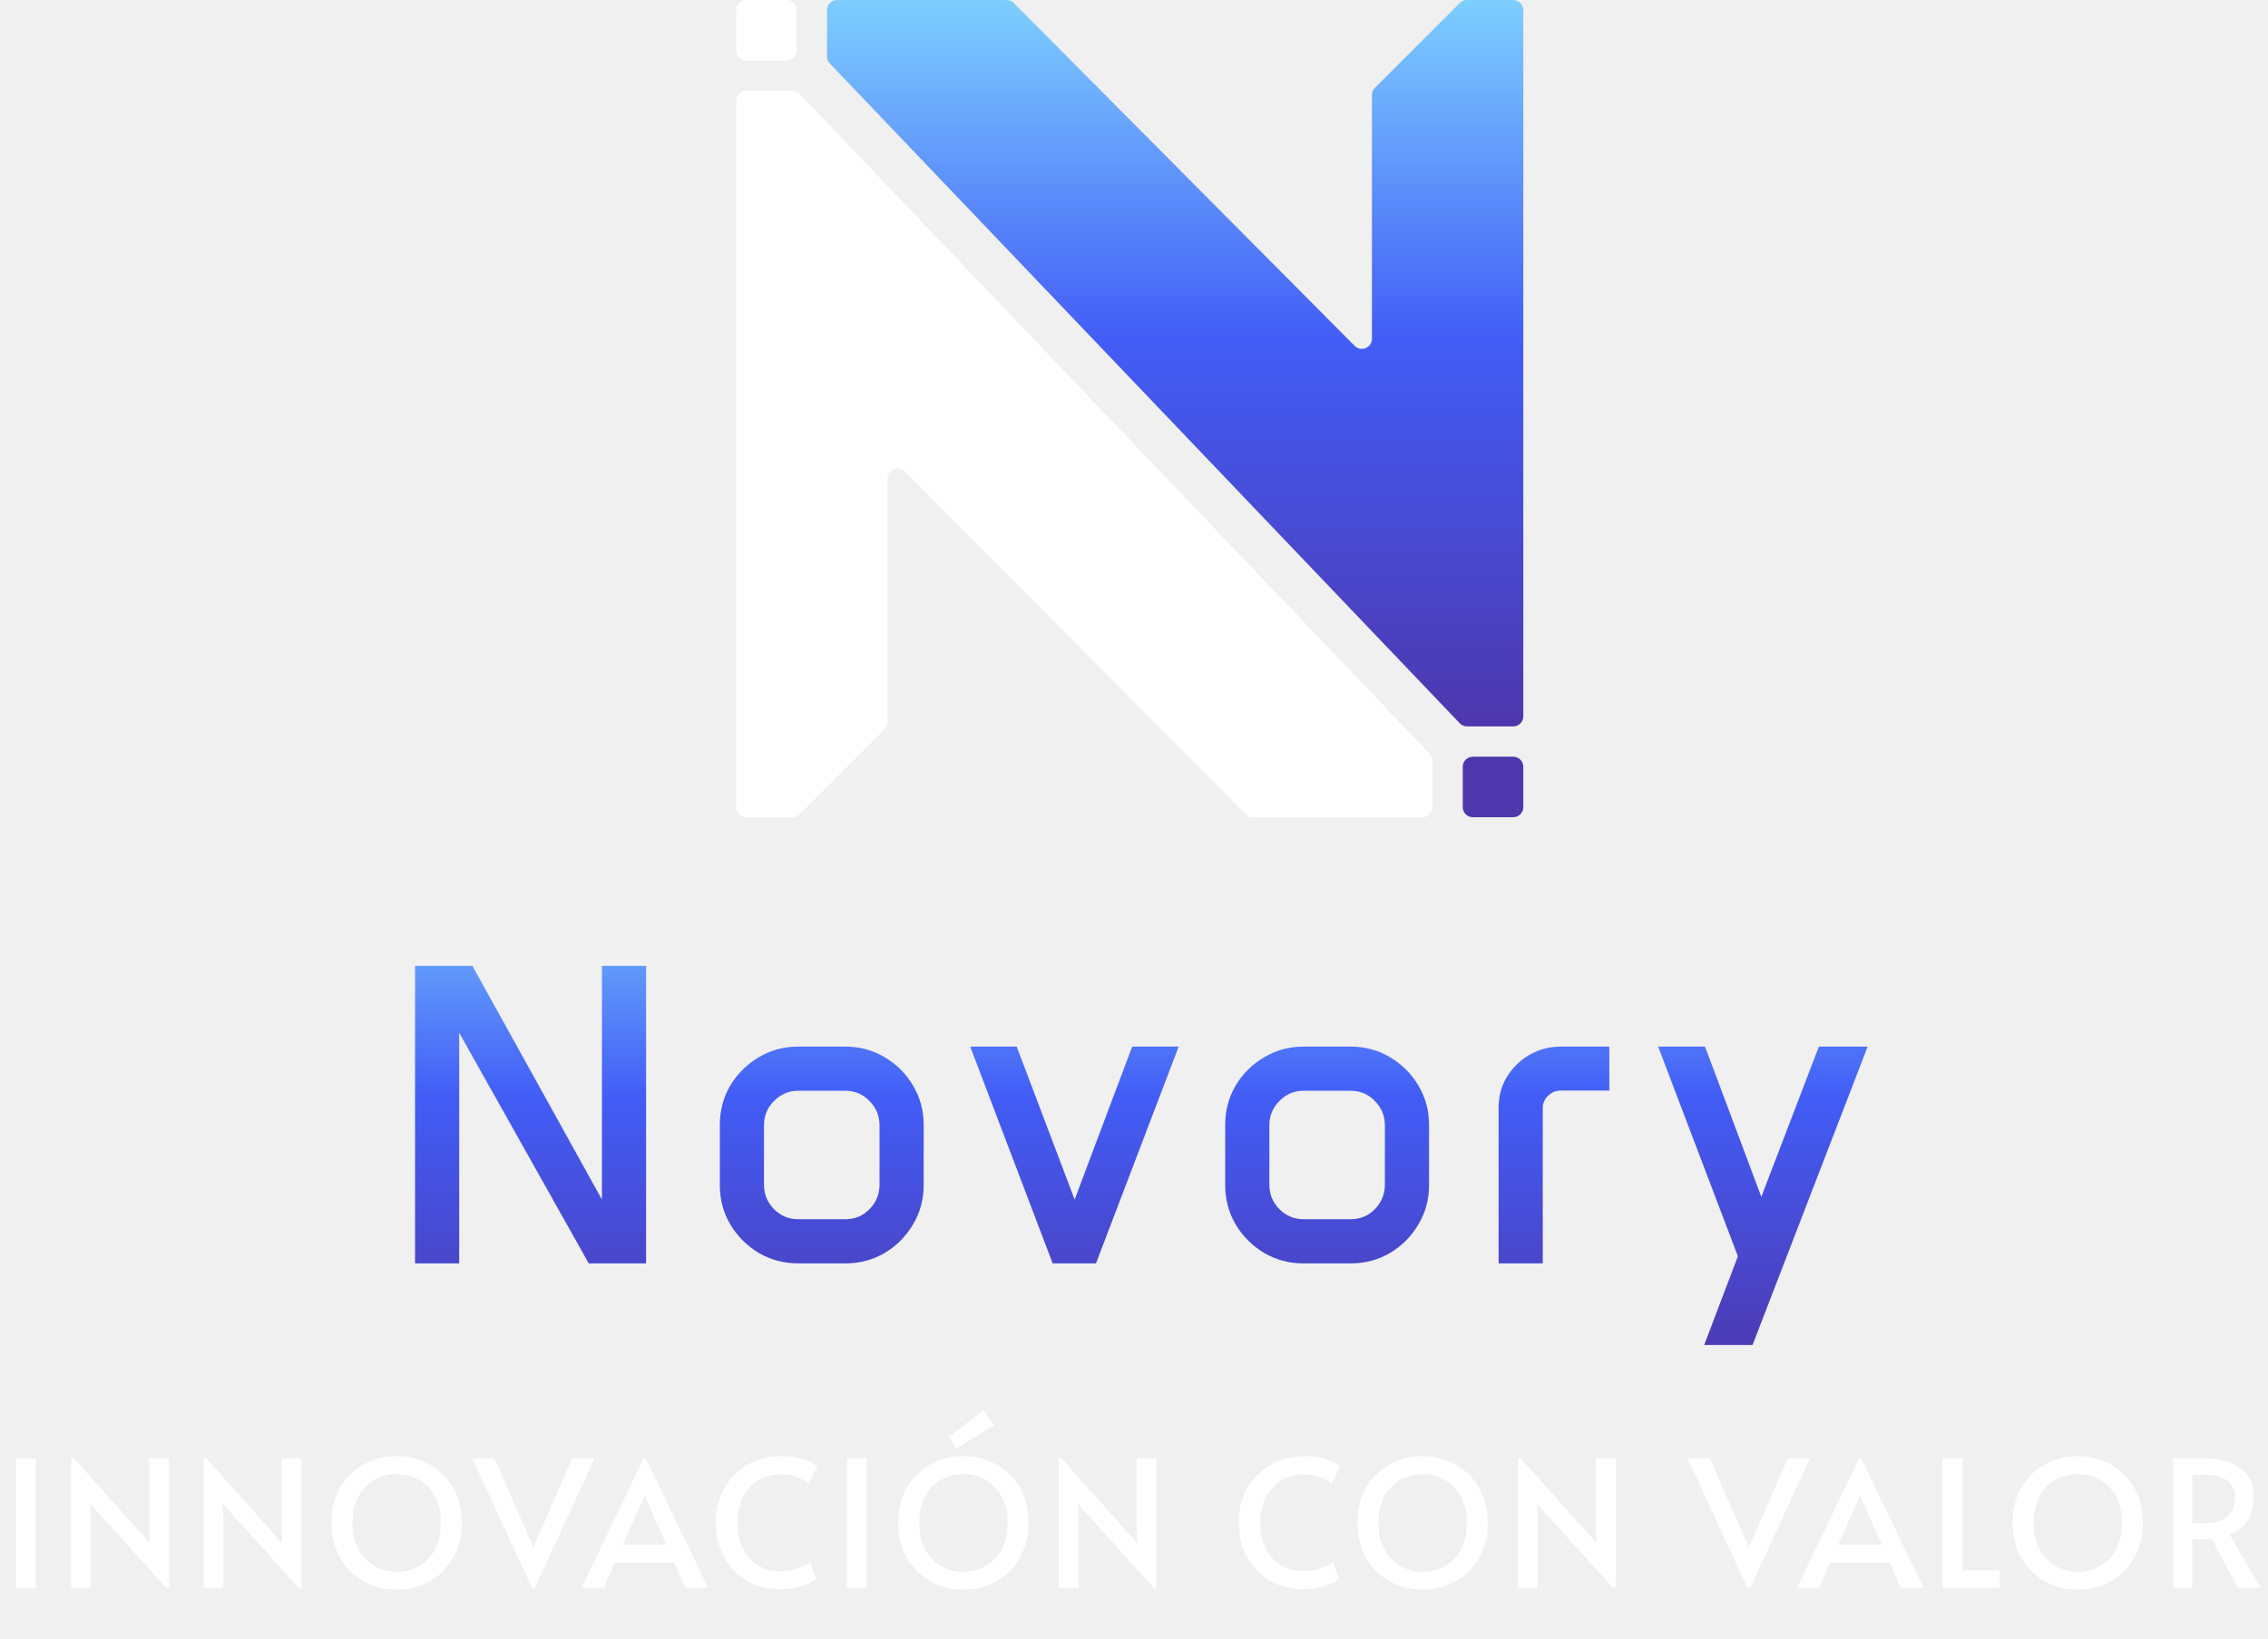
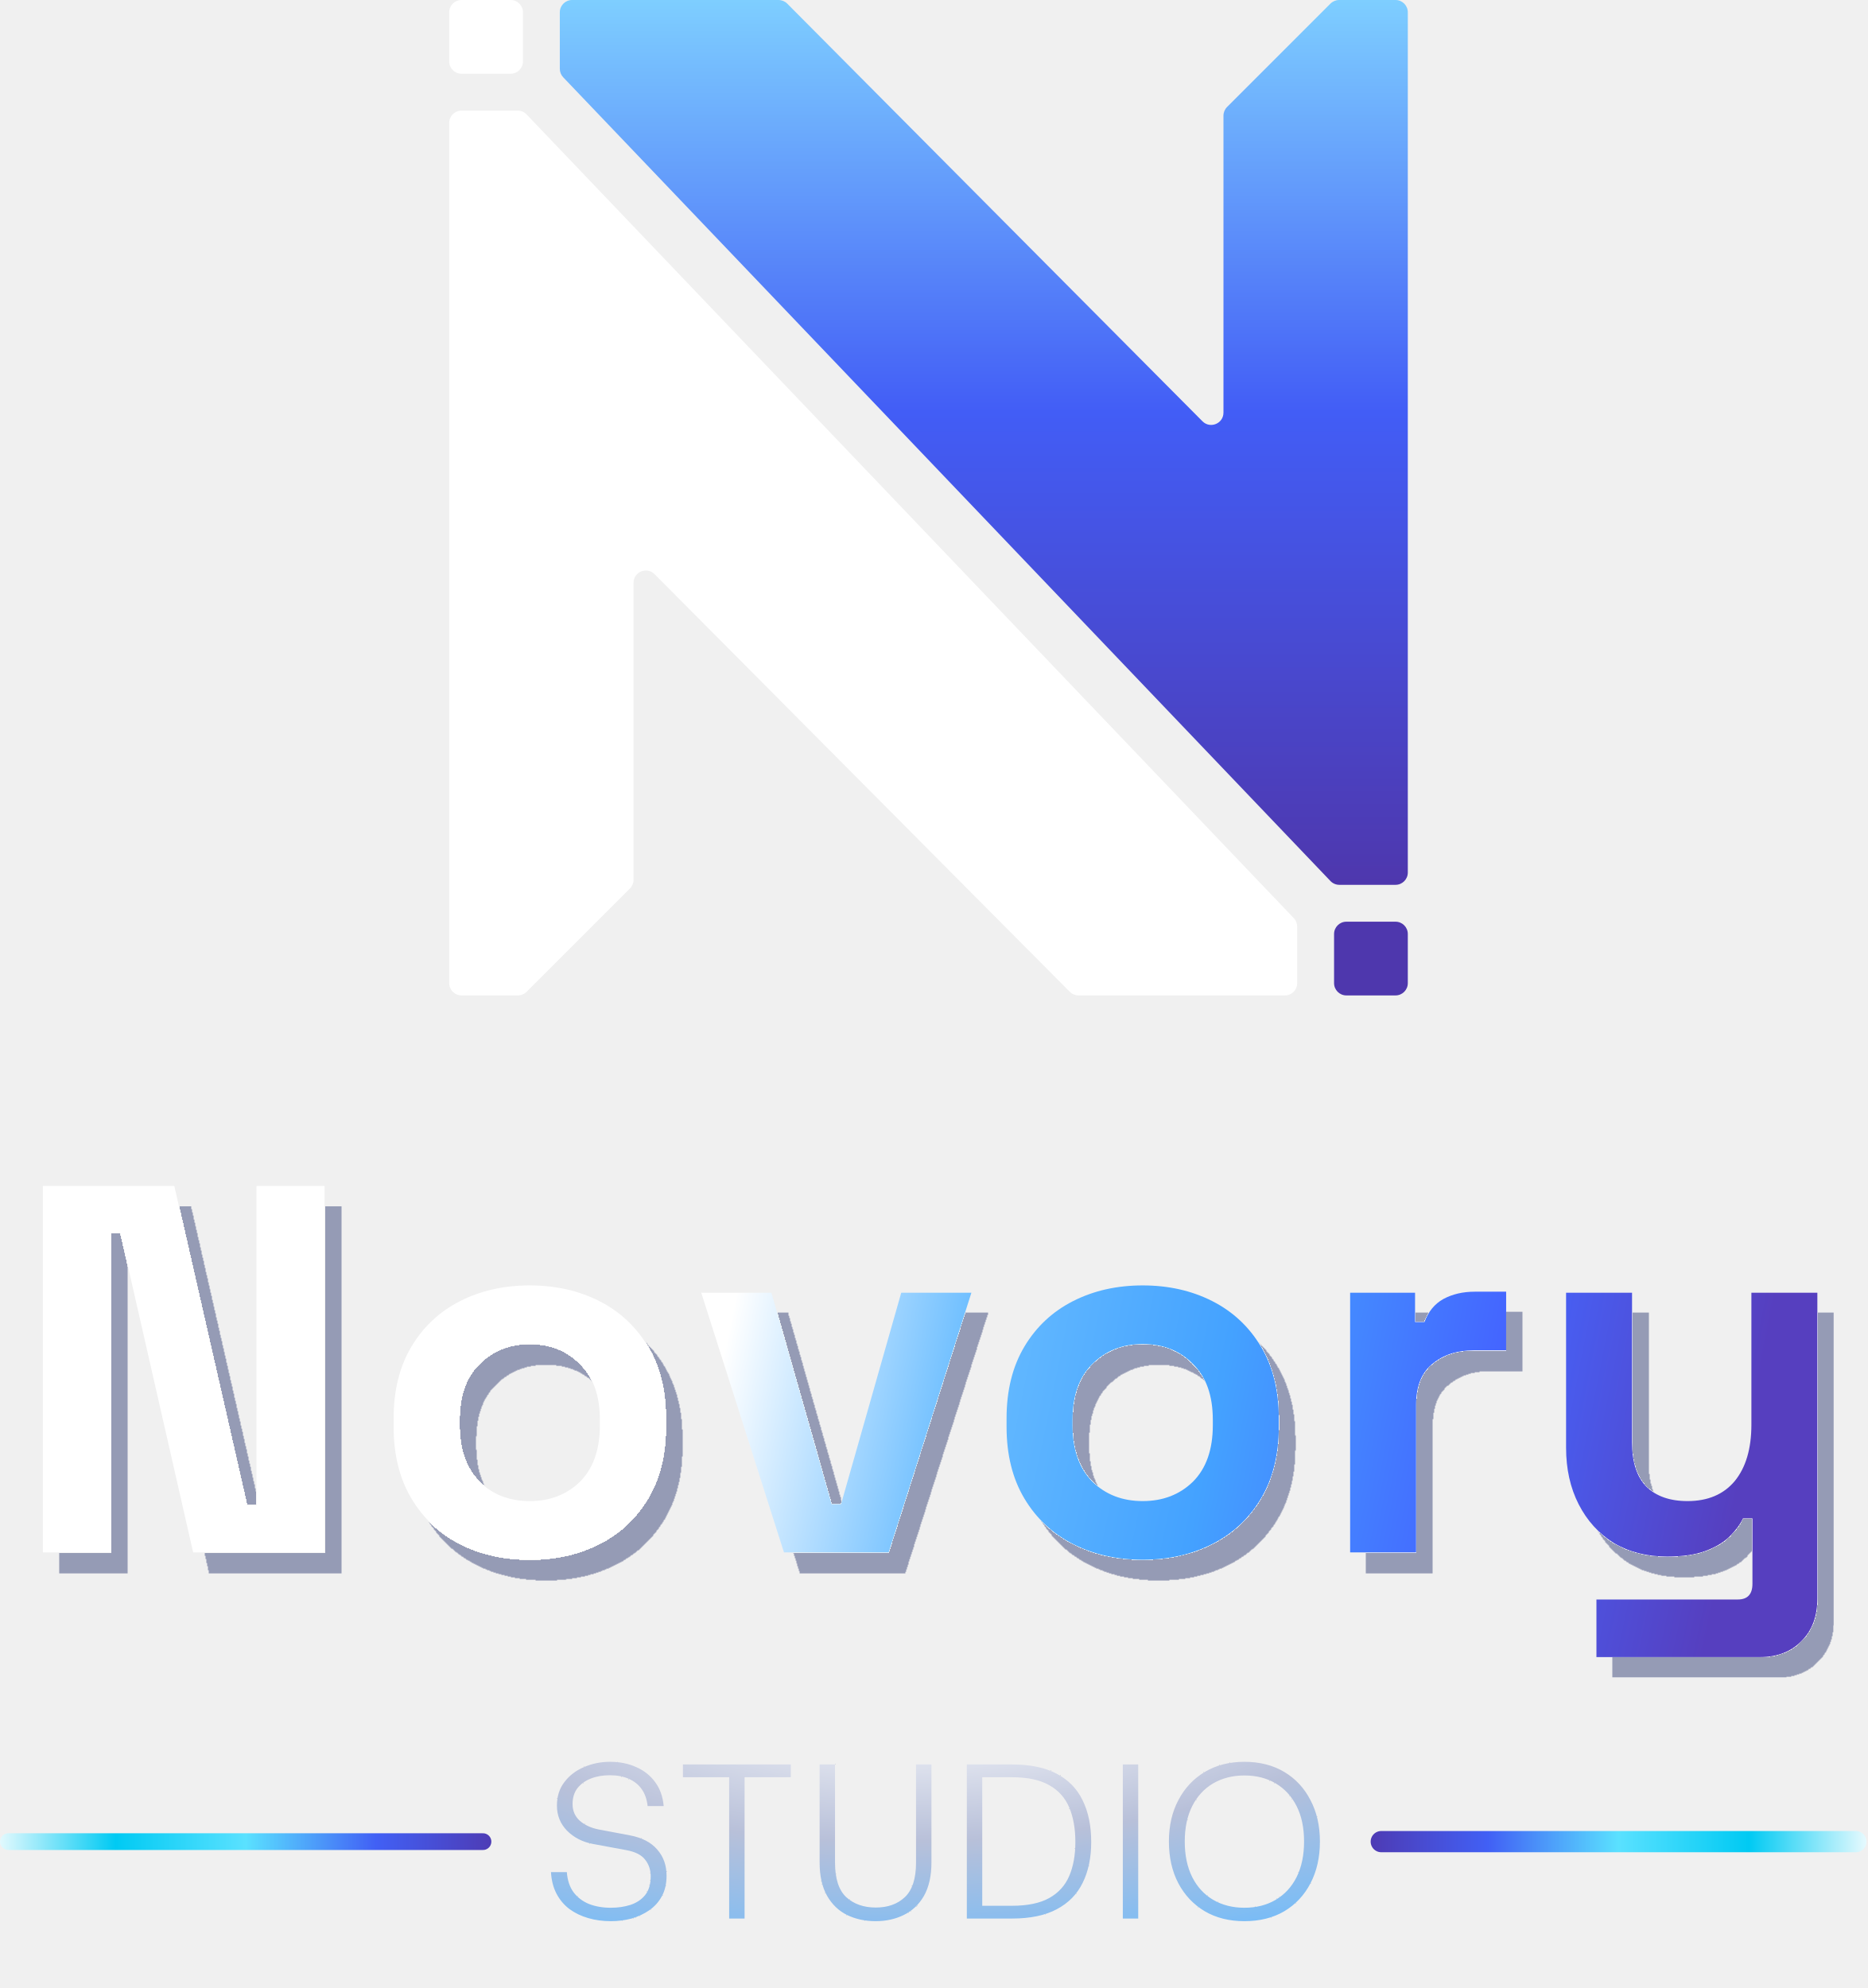
- <svg xmlns="http://www.w3.org/2000/svg" width="1356" height="980" viewBox="0 0 1356 980" fill="none">
-   <path d="M749.097 488.702H850.424C853.756 488.702 856.457 486.001 856.457 482.669V454.919C856.457 453.368 855.86 451.876 854.788 450.753L478.138 56.168C477 54.975 475.423 54.3 473.774 54.3H446.189C442.857 54.3 440.156 57.001 440.156 60.334V482.669C440.156 486.001 442.857 488.702 446.189 488.702H473.857C475.457 488.702 476.991 488.066 478.123 486.935L528.889 436.169C530.02 435.037 530.656 433.503 530.656 431.903V286.128C530.656 280.744 537.172 278.056 540.968 281.874L744.818 486.922C745.951 488.062 747.491 488.702 749.097 488.702Z" fill="white" />
-   <path d="M601.816 0H500.489C497.157 0 494.456 2.701 494.456 6.033V33.783C494.456 35.334 495.054 36.826 496.125 37.949L872.775 432.534C873.913 433.727 875.49 434.402 877.139 434.402H904.724C908.056 434.402 910.758 431.701 910.758 428.368V6.033C910.758 2.701 908.056 0 904.724 0H877.057C875.456 0 873.922 0.636 872.79 1.767L822.024 52.533C820.893 53.665 820.257 55.199 820.257 56.799V202.575C820.257 207.958 813.741 210.646 809.945 206.828L606.095 1.78C604.963 0.641 603.423 0 601.816 0Z" fill="url(#paint0_linear_21_544)" />
-   <path d="M904.724 452.502H880.591C877.259 452.502 874.557 455.203 874.557 458.535V482.669C874.557 486.001 877.259 488.702 880.591 488.702H904.724C908.056 488.702 910.758 486.001 910.758 482.669V458.535C910.758 455.203 908.056 452.502 904.724 452.502Z" fill="#4E37AD" />
-   <path d="M470.322 0H446.189C442.857 0 440.156 2.701 440.156 6.033V30.167C440.156 33.499 442.857 36.2 446.189 36.2H470.322C473.655 36.2 476.356 33.499 476.356 30.167V6.033C476.356 2.701 473.655 0 470.322 0Z" fill="white" />
-   <path d="M248.147 577.568H282.431L359.883 717.332V577.568H386.284V755.495H352L274.548 617.608V755.495H248.147V577.568ZM430.378 672.663C430.378 664.071 432.464 656.23 436.634 649.139C440.889 642.049 446.561 636.418 453.651 632.248C460.742 627.993 468.583 625.866 477.175 625.866H505.453C514.045 625.866 521.886 627.993 528.976 632.248C536.067 636.418 541.697 642.049 545.868 649.139C550.122 656.23 552.249 664.071 552.249 672.663V708.699C552.249 717.29 550.122 725.132 545.868 732.222C541.697 739.312 536.067 744.985 528.976 749.239C521.886 753.41 514.045 755.495 505.453 755.495H477.175C468.583 755.495 460.742 753.41 453.651 749.239C446.561 744.985 440.889 739.312 436.634 732.222C432.464 725.132 430.378 717.29 430.378 708.699V672.663ZM456.779 708.448C456.779 714.121 458.781 719 462.785 723.088C466.789 727.092 471.586 729.094 477.175 729.094H505.453C511.125 729.094 515.922 727.092 519.842 723.088C523.846 719 525.848 714.121 525.848 708.448V672.913C525.848 667.241 523.846 662.403 519.842 658.399C515.922 654.311 511.125 652.267 505.453 652.267H477.175C471.586 652.267 466.789 654.311 462.785 658.399C458.781 662.403 456.779 667.241 456.779 672.913V708.448ZM607.855 625.866L642.514 717.332L676.923 625.866H704.701L655.277 755.495H629.376L580.077 625.866H607.855ZM732.529 672.663C732.529 664.071 734.614 656.23 738.785 649.139C743.039 642.049 748.711 636.418 755.802 632.248C762.892 627.993 770.733 625.866 779.325 625.866H807.603C816.195 625.866 824.036 627.993 831.127 632.248C838.217 636.418 843.848 642.049 848.019 649.139C852.273 656.23 854.4 664.071 854.4 672.663V708.699C854.4 717.29 852.273 725.132 848.019 732.222C843.848 739.312 838.217 744.985 831.127 749.239C824.036 753.41 816.195 755.495 807.603 755.495H779.325C770.733 755.495 762.892 753.41 755.802 749.239C748.711 744.985 743.039 739.312 738.785 732.222C734.614 725.132 732.529 717.29 732.529 708.699V672.663ZM758.93 708.448C758.93 714.121 760.932 719 764.936 723.088C768.94 727.092 773.736 729.094 779.325 729.094H807.603C813.276 729.094 818.072 727.092 821.993 723.088C825.997 719 827.999 714.121 827.999 708.448V672.913C827.999 667.241 825.997 662.403 821.993 658.399C818.072 654.311 813.276 652.267 807.603 652.267H779.325C773.736 652.267 768.94 654.311 764.936 658.399C760.932 662.403 758.93 667.241 758.93 672.913V708.448ZM895.991 662.152C895.991 655.479 897.66 649.39 900.996 643.884C904.416 638.379 908.921 633.999 914.51 630.746C920.182 627.493 926.438 625.866 933.278 625.866H962.182V652.142H933.278C930.275 652.142 927.69 653.185 925.521 655.27C923.435 657.272 922.393 659.733 922.393 662.653V755.495H895.991V662.152ZM1019.41 625.866L1053.07 715.706L1087.48 625.866H1116.64L1047.82 804.294H1018.91L1039.06 751.241L991.386 625.866H1019.41Z" fill="url(#paint1_linear_21_544)" />
-   <path d="M9.602 949.582V872.027H21.42V949.582H9.602ZM99.438 949.582L54.066 899.356L54.382 907.798V949.582H42.565V871.922H44.042L89.625 922.781L89.203 913.918V872.027H101.021V949.582H99.438ZM178.596 949.582L133.224 899.356L133.54 907.798V949.582H121.723V871.922H123.2L168.783 922.781L168.361 913.918V872.027H180.179V949.582H178.596ZM237.164 950.637C231.888 950.637 226.893 949.723 222.18 947.894C217.538 946.065 213.422 943.427 209.835 939.98C206.247 936.463 203.398 932.242 201.288 927.318C199.248 922.394 198.228 916.837 198.228 910.647C198.228 904.386 199.248 898.794 201.288 893.869C203.398 888.945 206.247 884.76 209.835 881.313C213.493 877.866 217.643 875.263 222.286 873.505C226.999 871.676 231.958 870.761 237.164 870.761C242.369 870.761 247.293 871.676 251.936 873.505C256.649 875.263 260.799 877.866 264.387 881.313C268.045 884.76 270.894 888.945 272.934 893.869C275.044 898.794 276.099 904.386 276.099 910.647C276.099 916.837 275.044 922.394 272.934 927.318C270.894 932.242 268.08 936.463 264.493 939.98C260.905 943.427 256.755 946.065 252.042 947.894C247.399 949.723 242.44 950.637 237.164 950.637ZM237.164 939.98C241.947 939.98 246.344 938.855 250.353 936.604C254.363 934.353 257.564 931.082 259.955 926.791C262.347 922.429 263.543 917.083 263.543 910.752C263.543 904.351 262.347 899.005 259.955 894.714C257.564 890.352 254.363 887.081 250.353 884.901C246.414 882.649 242.017 881.524 237.164 881.524C232.31 881.524 227.878 882.649 223.869 884.901C219.929 887.081 216.764 890.352 214.372 894.714C211.98 899.005 210.785 904.351 210.785 910.752C210.785 917.083 212.016 922.429 214.478 926.791C216.94 931.082 220.176 934.353 224.185 936.604C228.195 938.855 232.521 939.98 237.164 939.98ZM318.155 949.582L282.28 872.027H295.68L318.894 925.313L342.213 872.027H355.508L319.738 949.582H318.155ZM384.875 871.922H386.035L423.388 949.582H409.777L403.129 934.388H367.57L360.922 949.582H347.733L384.875 871.922ZM385.402 894.397L380.76 904.949L372.318 923.731H398.486L390.151 905.054L385.613 894.397H385.402ZM466.9 950.321C460.71 950.321 455.188 949.266 450.334 947.155C445.55 945.045 441.47 942.161 438.094 938.503C434.788 934.775 432.255 930.554 430.497 925.841C428.808 921.058 427.964 915.993 427.964 910.647C427.964 904.808 428.914 899.462 430.813 894.608C432.783 889.754 435.526 885.569 439.044 882.052C442.561 878.464 446.746 875.685 451.6 873.716C456.454 871.746 461.8 870.761 467.639 870.761C471.437 870.761 474.814 871.148 477.768 871.922C480.723 872.696 483.15 873.575 485.049 874.56C486.948 875.474 488.144 876.213 488.636 876.776L483.466 887.327C481.567 885.639 479.21 884.267 476.396 883.212C473.653 882.157 470.417 881.629 466.689 881.629C461.835 881.629 457.439 882.825 453.499 885.217C449.63 887.609 446.535 890.985 444.214 895.347C441.963 899.708 440.837 904.878 440.837 910.858C440.837 916.133 441.822 920.952 443.792 925.313C445.761 929.604 448.646 933.051 452.444 935.654C456.313 938.257 460.991 939.558 466.478 939.558C469.503 939.558 472.457 939.171 475.341 938.398C478.296 937.553 481.321 936.182 484.416 934.282L487.898 944.306C486.983 945.151 485.436 946.065 483.255 947.05C481.074 947.964 478.542 948.738 475.658 949.371C472.844 950.004 469.925 950.321 466.9 950.321ZM506.417 949.582V872.027H518.235V949.582H506.417ZM575.971 950.637C570.695 950.637 565.701 949.723 560.988 947.894C556.345 946.065 552.23 943.427 548.642 939.98C545.055 936.463 542.206 932.242 540.096 927.318C538.056 922.394 537.036 916.837 537.036 910.647C537.036 904.386 538.056 898.794 540.096 893.869C542.206 888.945 545.055 884.76 548.642 881.313C552.3 877.866 556.451 875.263 561.093 873.505C565.807 871.676 570.766 870.761 575.971 870.761C581.177 870.761 586.101 871.676 590.744 873.505C595.457 875.263 599.607 877.866 603.195 881.313C606.853 884.76 609.701 888.945 611.741 893.869C613.852 898.794 614.907 904.386 614.907 910.647C614.907 916.837 613.852 922.394 611.741 927.318C609.701 932.242 606.888 936.463 603.3 939.98C599.713 943.427 595.562 946.065 590.849 947.894C586.206 949.723 581.247 950.637 575.971 950.637ZM575.971 939.98C580.755 939.98 585.151 938.855 589.161 936.604C593.171 934.353 596.371 931.082 598.763 926.791C601.155 922.429 602.35 917.083 602.35 910.752C602.35 904.351 601.155 899.005 598.763 894.714C596.371 890.352 593.171 887.081 589.161 884.901C585.222 882.649 580.825 881.524 575.971 881.524C571.118 881.524 566.686 882.649 562.676 884.901C558.737 887.081 555.571 890.352 553.18 894.714C550.788 899.005 549.592 904.351 549.592 910.752C549.592 917.083 550.823 922.429 553.285 926.791C555.747 931.082 558.983 934.353 562.993 936.604C567.002 938.855 571.329 939.98 575.971 939.98ZM571.856 866.119L567.319 859.154L588 843.432L594.331 852.19L571.856 866.119ZM689.837 949.582L644.465 899.356L644.781 907.798V949.582H632.964V871.922H634.441L680.024 922.781L679.602 913.918V872.027H691.42V949.582H689.837ZM779.535 950.321C773.344 950.321 767.822 949.266 762.968 947.155C758.185 945.045 754.105 942.161 750.728 938.503C747.422 934.775 744.89 930.554 743.131 925.841C741.443 921.058 740.599 915.993 740.599 910.647C740.599 904.808 741.549 899.462 743.448 894.608C745.417 889.754 748.161 885.569 751.678 882.052C755.195 878.464 759.381 875.685 764.235 873.716C769.088 871.746 774.435 870.761 780.273 870.761C784.072 870.761 787.448 871.148 790.403 871.922C793.357 872.696 795.784 873.575 797.683 874.56C799.583 875.474 800.779 876.213 801.271 876.776L796.101 887.327C794.201 885.639 791.845 884.267 789.031 883.212C786.288 882.157 783.052 881.629 779.324 881.629C774.47 881.629 770.073 882.825 766.134 885.217C762.265 887.609 759.17 890.985 756.848 895.347C754.597 899.708 753.472 904.878 753.472 910.858C753.472 916.133 754.457 920.952 756.426 925.313C758.396 929.604 761.28 933.051 765.079 935.654C768.948 938.257 773.626 939.558 779.112 939.558C782.137 939.558 785.092 939.171 787.976 938.398C790.93 937.553 793.955 936.182 797.05 934.282L800.532 944.306C799.618 945.151 798.07 946.065 795.89 947.05C793.709 947.964 791.177 948.738 788.292 949.371C785.479 950.004 782.559 950.321 779.535 950.321ZM850.562 950.637C845.286 950.637 840.292 949.723 835.579 947.894C830.936 946.065 826.821 943.427 823.233 939.98C819.646 936.463 816.797 932.242 814.686 927.318C812.646 922.394 811.626 916.837 811.626 910.647C811.626 904.386 812.646 898.794 814.686 893.869C816.797 888.945 819.646 884.76 823.233 881.313C826.891 877.866 831.042 875.263 835.684 873.505C840.397 871.676 845.357 870.761 850.562 870.761C855.768 870.761 860.692 871.676 865.334 873.505C870.048 875.263 874.198 877.866 877.785 881.313C881.443 884.76 884.292 888.945 886.332 893.869C888.443 898.794 889.498 904.386 889.498 910.647C889.498 916.837 888.443 922.394 886.332 927.318C884.292 932.242 881.479 936.463 877.891 939.98C874.303 943.427 870.153 946.065 865.44 947.894C860.797 949.723 855.838 950.637 850.562 950.637ZM850.562 939.98C855.346 939.98 859.742 938.855 863.752 936.604C867.761 934.353 870.962 931.082 873.354 926.791C875.745 922.429 876.941 917.083 876.941 910.752C876.941 904.351 875.745 899.005 873.354 894.714C870.962 890.352 867.761 887.081 863.752 884.901C859.812 882.649 855.416 881.524 850.562 881.524C845.708 881.524 841.277 882.649 837.267 884.901C833.328 887.081 830.162 890.352 827.771 894.714C825.379 899.005 824.183 904.351 824.183 910.752C824.183 917.083 825.414 922.429 827.876 926.791C830.338 931.082 833.574 934.353 837.584 936.604C841.593 938.855 845.919 939.98 850.562 939.98ZM964.428 949.582L919.056 899.356L919.372 907.798V949.582H907.554V871.922H909.032L954.615 922.781L954.193 913.918V872.027H966.011V949.582H964.428ZM1044.84 949.582L1008.96 872.027H1022.36L1045.58 925.313L1068.9 872.027H1082.19L1046.42 949.582H1044.84ZM1111.56 871.922H1112.72L1150.07 949.582H1136.46L1129.81 934.388H1094.25L1087.61 949.582H1074.42L1111.56 871.922ZM1112.09 894.397L1107.44 904.949L1099 923.731H1125.17L1116.84 905.054L1112.3 894.397H1112.09ZM1161.43 949.582V872.027H1173.36V939.031H1195.62V949.582H1161.43ZM1242.25 950.637C1236.98 950.637 1231.98 949.723 1227.27 947.894C1222.63 946.065 1218.51 943.427 1214.92 939.98C1211.34 936.463 1208.49 932.242 1206.38 927.318C1204.34 922.394 1203.32 916.837 1203.32 910.647C1203.32 904.386 1204.34 898.794 1206.38 893.869C1208.49 888.945 1211.34 884.76 1214.92 881.313C1218.58 877.866 1222.73 875.263 1227.37 873.505C1232.09 871.676 1237.05 870.761 1242.25 870.761C1247.46 870.761 1252.38 871.676 1257.02 873.505C1261.74 875.263 1265.89 877.866 1269.48 881.313C1273.13 884.76 1275.98 888.945 1278.02 893.869C1280.13 898.794 1281.19 904.386 1281.19 910.647C1281.19 916.837 1280.13 922.394 1278.02 927.318C1275.98 932.242 1273.17 936.463 1269.58 939.98C1265.99 943.427 1261.84 946.065 1257.13 947.894C1252.49 949.723 1247.53 950.637 1242.25 950.637ZM1242.25 939.98C1247.04 939.98 1251.43 938.855 1255.44 936.604C1259.45 934.353 1262.65 931.082 1265.04 926.791C1267.44 922.429 1268.63 917.083 1268.63 910.752C1268.63 904.351 1267.44 899.005 1265.04 894.714C1262.65 890.352 1259.45 887.081 1255.44 884.901C1251.5 882.649 1247.11 881.524 1242.25 881.524C1237.4 881.524 1232.97 882.649 1228.96 884.901C1225.02 887.081 1221.85 890.352 1219.46 894.714C1217.07 899.005 1215.87 904.351 1215.87 910.752C1215.87 917.083 1217.1 922.429 1219.57 926.791C1222.03 931.082 1225.26 934.353 1229.27 936.604C1233.28 938.855 1237.61 939.98 1242.25 939.98ZM1299.24 949.582V872.027H1316.87C1320.8 872.027 1324.6 872.414 1328.26 873.188C1331.99 873.962 1335.3 875.263 1338.18 877.092C1341.06 878.921 1343.35 881.348 1345.04 884.373C1346.73 887.398 1347.57 891.126 1347.57 895.558C1347.57 900.693 1346.37 905.16 1343.98 908.958C1341.59 912.757 1337.97 915.676 1333.11 917.716L1351.58 949.582H1337.97L1322.35 920.249C1321.16 920.319 1319.68 920.389 1317.92 920.46C1316.23 920.46 1314.83 920.46 1313.7 920.46H1310.75V949.582H1299.24ZM1310.75 910.858H1318.24C1322.11 910.858 1325.2 910.365 1327.52 909.38C1329.91 908.396 1331.74 907.165 1333.01 905.687C1334.28 904.14 1335.12 902.487 1335.54 900.728C1336.03 898.899 1336.28 897.211 1336.28 895.663C1336.28 892.216 1335.47 889.508 1333.85 887.538C1332.31 885.498 1330.13 884.056 1327.31 883.212C1324.57 882.298 1321.4 881.841 1317.81 881.841H1310.75V910.858Z" fill="white" />
+ <svg xmlns="http://www.w3.org/2000/svg" width="917" height="976" viewBox="0 0 917 976" fill="none">
+   <path d="M529.47 488.702H630.797C634.129 488.702 636.83 486.001 636.83 482.669V454.919C636.83 453.368 636.232 451.876 635.161 450.753L258.511 56.168C257.373 54.975 255.796 54.3 254.147 54.3H226.562C223.23 54.3 220.528 57.001 220.528 60.334V482.669C220.528 486.001 223.23 488.702 226.562 488.702H254.229C255.83 488.702 257.364 488.066 258.496 486.935L309.262 436.169C310.393 435.037 311.029 433.503 311.029 431.903V286.128C311.029 280.744 317.545 278.056 321.341 281.874L525.191 486.922C526.323 488.062 527.863 488.702 529.47 488.702Z" fill="white" />
+   <path d="M382.189 0H280.862C277.53 0 274.829 2.701 274.829 6.033V33.783C274.829 35.334 275.426 36.826 276.498 37.949L653.148 432.534C654.286 433.727 655.863 434.402 657.512 434.402H685.097C688.429 434.402 691.13 431.701 691.13 428.368V6.033C691.13 2.701 688.429 0 685.097 0H657.429C655.829 0 654.295 0.636 653.163 1.767L602.397 52.533C601.266 53.665 600.63 55.199 600.63 56.799V202.575C600.63 207.958 594.114 210.646 590.318 206.828L386.468 1.78C385.335 0.641 383.795 0 382.189 0Z" fill="url(#paint0_linear_21_544)" />
+   <path d="M685.097 452.502H660.964C657.631 452.502 654.93 455.203 654.93 458.535V482.669C654.93 486.001 657.631 488.702 660.964 488.702H685.097C688.429 488.702 691.13 486.001 691.13 482.669V458.535C691.13 455.203 688.429 452.502 685.097 452.502Z" fill="#4E37AD" />
+   <path d="M250.695 0H226.562C223.23 0 220.528 2.701 220.528 6.033V30.167C220.528 33.499 223.23 36.2 226.562 36.2H250.695C254.027 36.2 256.728 33.499 256.728 30.167V6.033C256.728 2.701 254.027 0 250.695 0Z" fill="white" />
+   <g filter="url(#filter0_d_21_544)">
+     <path d="M21.067 762.138V582.238H85.574L121.297 739.008H125.923V582.238H159.333V762.138H94.826L59.103 605.368H54.477V762.138H21.067ZM260.057 765.736C247.378 765.736 235.985 763.166 225.876 758.026C215.767 752.886 207.8 745.433 201.975 735.667C196.15 725.901 193.237 714.164 193.237 700.458V696.346C193.237 682.639 196.15 670.903 201.975 661.137C207.8 651.371 215.767 643.918 225.876 638.778C235.985 633.638 247.378 631.068 260.057 631.068C272.736 631.068 284.129 633.638 294.238 638.778C304.347 643.918 312.314 651.371 318.139 661.137C323.964 670.903 326.877 682.639 326.877 696.346V700.458C326.877 714.164 323.964 725.901 318.139 735.667C312.314 745.433 304.347 752.886 294.238 758.026C284.129 763.166 272.736 765.736 260.057 765.736ZM260.057 736.952C269.994 736.952 278.218 733.782 284.729 727.443C291.24 720.932 294.495 711.68 294.495 699.687V697.117C294.495 685.123 291.24 675.957 284.729 669.618C278.39 663.107 270.166 659.852 260.057 659.852C250.12 659.852 241.896 663.107 235.385 669.618C228.874 675.957 225.619 685.123 225.619 697.117V699.687C225.619 711.68 228.874 720.932 235.385 727.443C241.896 733.782 250.12 736.952 260.057 736.952ZM384.871 762.138L344.265 634.666H378.703L408.258 738.494H412.884L442.439 634.666H476.877L436.271 762.138H384.871ZM560.968 765.736C548.289 765.736 536.895 763.166 526.787 758.026C516.678 752.886 508.711 745.433 502.886 735.667C497.06 725.901 494.148 714.164 494.148 700.458V696.346C494.148 682.639 497.06 670.903 502.886 661.137C508.711 651.371 516.678 643.918 526.787 638.778C536.895 633.638 548.289 631.068 560.968 631.068C573.646 631.068 585.04 633.638 595.149 638.778C605.257 643.918 613.224 651.371 619.05 661.137C624.875 670.903 627.788 682.639 627.788 696.346V700.458C627.788 714.164 624.875 725.901 619.05 735.667C613.224 745.433 605.257 752.886 595.149 758.026C585.04 763.166 573.646 765.736 560.968 765.736ZM560.968 736.952C570.905 736.952 579.129 733.782 585.64 727.443C592.15 720.932 595.406 711.68 595.406 699.687V697.117C595.406 685.123 592.15 675.957 585.64 669.618C579.3 663.107 571.076 659.852 560.968 659.852C551.03 659.852 542.806 663.107 536.296 669.618C529.785 675.957 526.53 685.123 526.53 697.117V699.687C526.53 711.68 529.785 720.932 536.296 727.443C542.806 733.782 551.03 736.952 560.968 736.952ZM662.818 762.138V634.666H694.686V649.058H699.312C701.197 643.918 704.281 640.148 708.564 637.75C713.019 635.351 718.159 634.152 723.984 634.152H739.404V662.936H723.47C715.246 662.936 708.478 665.163 703.167 669.618C697.856 673.901 695.2 680.583 695.2 689.664V762.138H662.818ZM783.733 813.538V785.268H853.123C857.92 785.268 860.319 782.698 860.319 777.558V745.433H855.693C854.322 748.345 852.18 751.258 849.268 754.171C846.355 757.083 842.414 759.482 837.446 761.367C832.477 763.251 826.138 764.194 818.428 764.194C808.49 764.194 799.752 761.966 792.214 757.512C784.846 752.886 779.107 746.546 774.995 738.494C770.883 730.441 768.827 721.189 768.827 710.738V634.666H801.209V708.168C801.209 717.762 803.522 724.958 808.148 729.756C812.945 734.553 819.713 736.952 828.451 736.952C838.388 736.952 846.098 733.696 851.581 727.186C857.063 720.504 859.805 711.252 859.805 699.43V634.666H892.187V784.754C892.187 793.492 889.617 800.431 884.477 805.571C879.337 810.882 872.483 813.538 863.917 813.538H783.733Z" fill="url(#paint1_radial_21_544)" />
+   </g>
+   <g filter="url(#filter1_d_21_544)">
+     <path d="M299.89 943.194C295.927 943.194 292.217 942.69 288.759 941.681C285.301 940.673 282.239 939.196 279.573 937.251C276.907 935.233 274.782 932.712 273.197 929.686C271.612 926.66 270.712 923.13 270.495 919.095H278.276C278.564 923.058 279.645 926.336 281.518 928.93C283.463 931.523 286.021 933.468 289.191 934.765C292.361 935.99 295.927 936.602 299.89 936.602C303.348 936.602 306.554 936.134 309.508 935.197C312.534 934.189 314.947 932.568 316.748 930.334C318.549 928.029 319.45 924.967 319.45 921.149C319.45 918.051 318.549 915.349 316.748 913.044C314.947 910.666 311.813 909.081 307.346 908.289L291.028 905.263C285.985 904.326 281.77 902.165 278.384 898.779C275.07 895.393 273.413 891.286 273.413 886.459C273.413 881.92 274.638 878.066 277.088 874.896C279.537 871.654 282.743 869.204 286.705 867.547C290.668 865.818 294.919 864.954 299.457 864.954C304.284 864.954 308.571 865.818 312.317 867.547C316.136 869.204 319.234 871.654 321.611 874.896C323.989 878.066 325.394 881.992 325.826 886.675H317.937C317.577 883.361 316.604 880.587 315.019 878.354C313.434 876.121 311.309 874.428 308.643 873.275C306.05 872.122 302.952 871.546 299.349 871.546C295.891 871.546 292.793 872.086 290.056 873.167C287.318 874.247 285.121 875.832 283.463 877.922C281.878 880.011 281.086 882.605 281.086 885.703C281.086 889.017 282.275 891.754 284.652 893.916C287.102 896.005 290.128 897.41 293.73 898.13L309.184 901.048C315.235 902.201 319.738 904.542 322.692 908.073C325.718 911.531 327.231 915.781 327.231 920.824C327.231 924.715 326.474 928.065 324.961 930.875C323.448 933.684 321.395 935.99 318.801 937.791C316.208 939.592 313.29 940.961 310.048 941.898C306.806 942.762 303.42 943.194 299.89 943.194ZM357.966 941.898V872.518H335.272V866.25H388.225V872.518H365.53V941.898H357.966ZM429.821 943.194C424.706 943.194 420.059 942.186 415.881 940.169C411.774 938.151 408.496 935.017 406.046 930.767C403.597 926.444 402.372 920.969 402.372 914.34V866.25H409.937V914.448C409.937 922.301 411.774 927.957 415.448 931.415C419.195 934.801 424.022 936.494 429.929 936.494C435.837 936.494 440.592 934.801 444.194 931.415C447.868 927.957 449.706 922.301 449.706 914.448V866.25H457.27V914.34C457.27 920.969 456.046 926.444 453.596 930.767C451.147 935.017 447.832 938.151 443.654 940.169C439.547 942.186 434.936 943.194 429.821 943.194ZM474.646 941.898V866.25H496.8C505.734 866.25 513.046 867.763 518.738 870.789C524.501 873.815 528.752 878.174 531.49 883.865C534.3 889.557 535.704 896.365 535.704 904.29C535.704 912.071 534.3 918.771 531.49 924.391C528.752 930.01 524.501 934.333 518.738 937.359C513.046 940.385 505.734 941.898 496.8 941.898H474.646ZM482.211 935.63H496.8C504.437 935.63 510.525 934.369 515.064 931.847C519.602 929.326 522.88 925.724 524.898 921.041C526.915 916.358 527.924 910.774 527.924 904.29C527.924 897.734 526.915 892.079 524.898 887.324C522.88 882.569 519.602 878.93 515.064 876.409C510.525 873.815 504.437 872.518 496.8 872.518H482.211V935.63ZM551.22 941.898V866.25H558.784V941.898H551.22ZM610.913 943.194C603.493 943.194 597.009 941.573 591.461 938.331C585.914 935.017 581.591 930.442 578.493 924.607C575.395 918.699 573.846 911.855 573.846 904.074C573.846 896.365 575.395 889.593 578.493 883.757C581.591 877.85 585.914 873.239 591.461 869.925C597.009 866.611 603.493 864.954 610.913 864.954C618.406 864.954 624.926 866.611 630.474 869.925C636.021 873.239 640.308 877.85 643.334 883.757C646.431 889.593 647.98 896.365 647.98 904.074C647.98 911.855 646.431 918.699 643.334 924.607C640.308 930.442 636.021 935.017 630.474 938.331C624.926 941.573 618.406 943.194 610.913 943.194ZM610.913 936.602C616.749 936.602 621.864 935.305 626.259 932.712C630.654 930.118 634.076 926.408 636.525 921.581C638.975 916.682 640.2 910.846 640.2 904.074C640.2 897.302 638.975 891.502 636.525 886.675C634.076 881.848 630.654 878.138 626.259 875.544C621.864 872.951 616.749 871.654 610.913 871.654C605.15 871.654 600.035 872.951 595.568 875.544C591.173 878.138 587.751 881.848 585.301 886.675C582.852 891.502 581.627 897.302 581.627 904.074C581.627 910.846 582.852 916.682 585.301 921.581C587.751 926.408 591.173 930.118 595.568 932.712C600.035 935.305 605.15 936.602 610.913 936.602Z" fill="url(#paint2_radial_21_544)" />
+   </g>
+   <path d="M678.105 904.138L911.105 904.138" stroke="url(#paint3_linear_21_544)" stroke-width="10.422" stroke-linecap="round" />
+   <path d="M4.105 904.138L237.105 904.138" stroke="url(#paint4_linear_21_544)" stroke-width="8.21" stroke-linecap="round" />
  <defs>
-     <linearGradient id="paint0_linear_21_544" x1="702.607" y1="0" x2="702.607" y2="434.402" gradientUnits="userSpaceOnUse">
+     <filter id="filter0_d_21_544" x="21.067" y="582.238" width="879.12" height="241.3" filterUnits="userSpaceOnUse" color-interpolation-filters="sRGB">
+       <feFlood flood-opacity="0" result="BackgroundImageFix" />
+       <feColorMatrix in="SourceAlpha" type="matrix" values="0 0 0 0 0 0 0 0 0 0 0 0 0 0 0 0 0 0 127 0" result="hardAlpha" />
+       <feOffset dx="8" dy="10" />
+       <feComposite in2="hardAlpha" operator="out" />
+       <feColorMatrix type="matrix" values="0 0 0 0 0.046 0 0 0 0 0.103 0 0 0 0 0.359 0 0 0 0.4 0" />
+       <feBlend mode="normal" in2="BackgroundImageFix" result="effect1_dropShadow_21_544" />
+       <feBlend mode="normal" in="SourceGraphic" in2="effect1_dropShadow_21_544" result="shape" />
+     </filter>
+     <filter id="filter1_d_21_544" x="270.495" y="864.954" width="377.485" height="78.241" filterUnits="userSpaceOnUse" color-interpolation-filters="sRGB">
+       <feFlood flood-opacity="0" result="BackgroundImageFix" />
+       <feColorMatrix in="SourceAlpha" type="matrix" values="0 0 0 0 0 0 0 0 0 0 0 0 0 0 0 0 0 0 127 0" result="hardAlpha" />
+       <feOffset />
+       <feComposite in2="hardAlpha" operator="out" />
+       <feColorMatrix type="matrix" values="0 0 0 0 0.046 0 0 0 0 0.103 0 0 0 0 0.359 0 0 0 0.4 0" />
+       <feBlend mode="normal" in2="BackgroundImageFix" result="effect1_dropShadow_21_544" />
+       <feBlend mode="normal" in="SourceGraphic" in2="effect1_dropShadow_21_544" result="shape" />
+     </filter>
+     <linearGradient id="paint0_linear_21_544" x1="482.979" y1="0" x2="482.979" y2="434.402" gradientUnits="userSpaceOnUse">
      <stop stop-color="#7ECEFF" />
      <stop offset="0.466" stop-color="#425DF6" />
      <stop offset="1" stop-color="#4E37AD" />
    </linearGradient>
-     <linearGradient id="paint1_linear_21_544" x1="677.629" y1="509.495" x2="677.629" y2="822.495" gradientUnits="userSpaceOnUse">
-       <stop stop-color="#7ECEFF" />
-       <stop offset="0.466" stop-color="#425DF6" />
-       <stop offset="1" stop-color="#4E37AD" />
+     <radialGradient id="paint1_radial_21_544" cx="0" cy="0" r="1" gradientTransform="matrix(841.136 183.336 -506.97 2534.34 4.10499 579.321)" gradientUnits="userSpaceOnUse">
+       <stop offset="0.42" stop-color="white" />
+       <stop offset="0.56" stop-color="#66BBFF" />
+       <stop offset="0.7" stop-color="#44A2FF" />
+       <stop offset="0.85" stop-color="#4466FF" />
+       <stop offset="1" stop-color="#563FBF" />
+     </radialGradient>
+     <radialGradient id="paint2_radial_21_544" cx="0" cy="0" r="1" gradientTransform="matrix(1.54107e-05 144 -437.593 11.6007 459.293 831.898)" gradientUnits="userSpaceOnUse">
+       <stop stop-color="white" />
+       <stop offset="0.5" stop-color="#B8C0D9" />
+       <stop offset="1" stop-color="#66BBFF" />
+     </radialGradient>
+     <linearGradient id="paint3_linear_21_544" x1="666.708" y1="909.638" x2="922.502" y2="909.638" gradientUnits="userSpaceOnUse">
+       <stop stop-color="#4F37AD" />
+       <stop offset="0.25" stop-color="#4160F5" />
+       <stop offset="0.5" stop-color="#5AE1FF" />
+       <stop offset="0.75" stop-color="#00CAF3" />
+       <stop offset="1" stop-color="white" />
+     </linearGradient>
+     <linearGradient id="paint4_linear_21_544" x1="-7.292" y1="909.638" x2="248.502" y2="909.638" gradientUnits="userSpaceOnUse">
+       <stop stop-color="white" />
+       <stop offset="0.25" stop-color="#00CAF3" />
+       <stop offset="0.5" stop-color="#5AE1FF" />
+       <stop offset="0.75" stop-color="#4160F5" />
+       <stop offset="1" stop-color="#4F37AD" />
    </linearGradient>
  </defs>
</svg>
